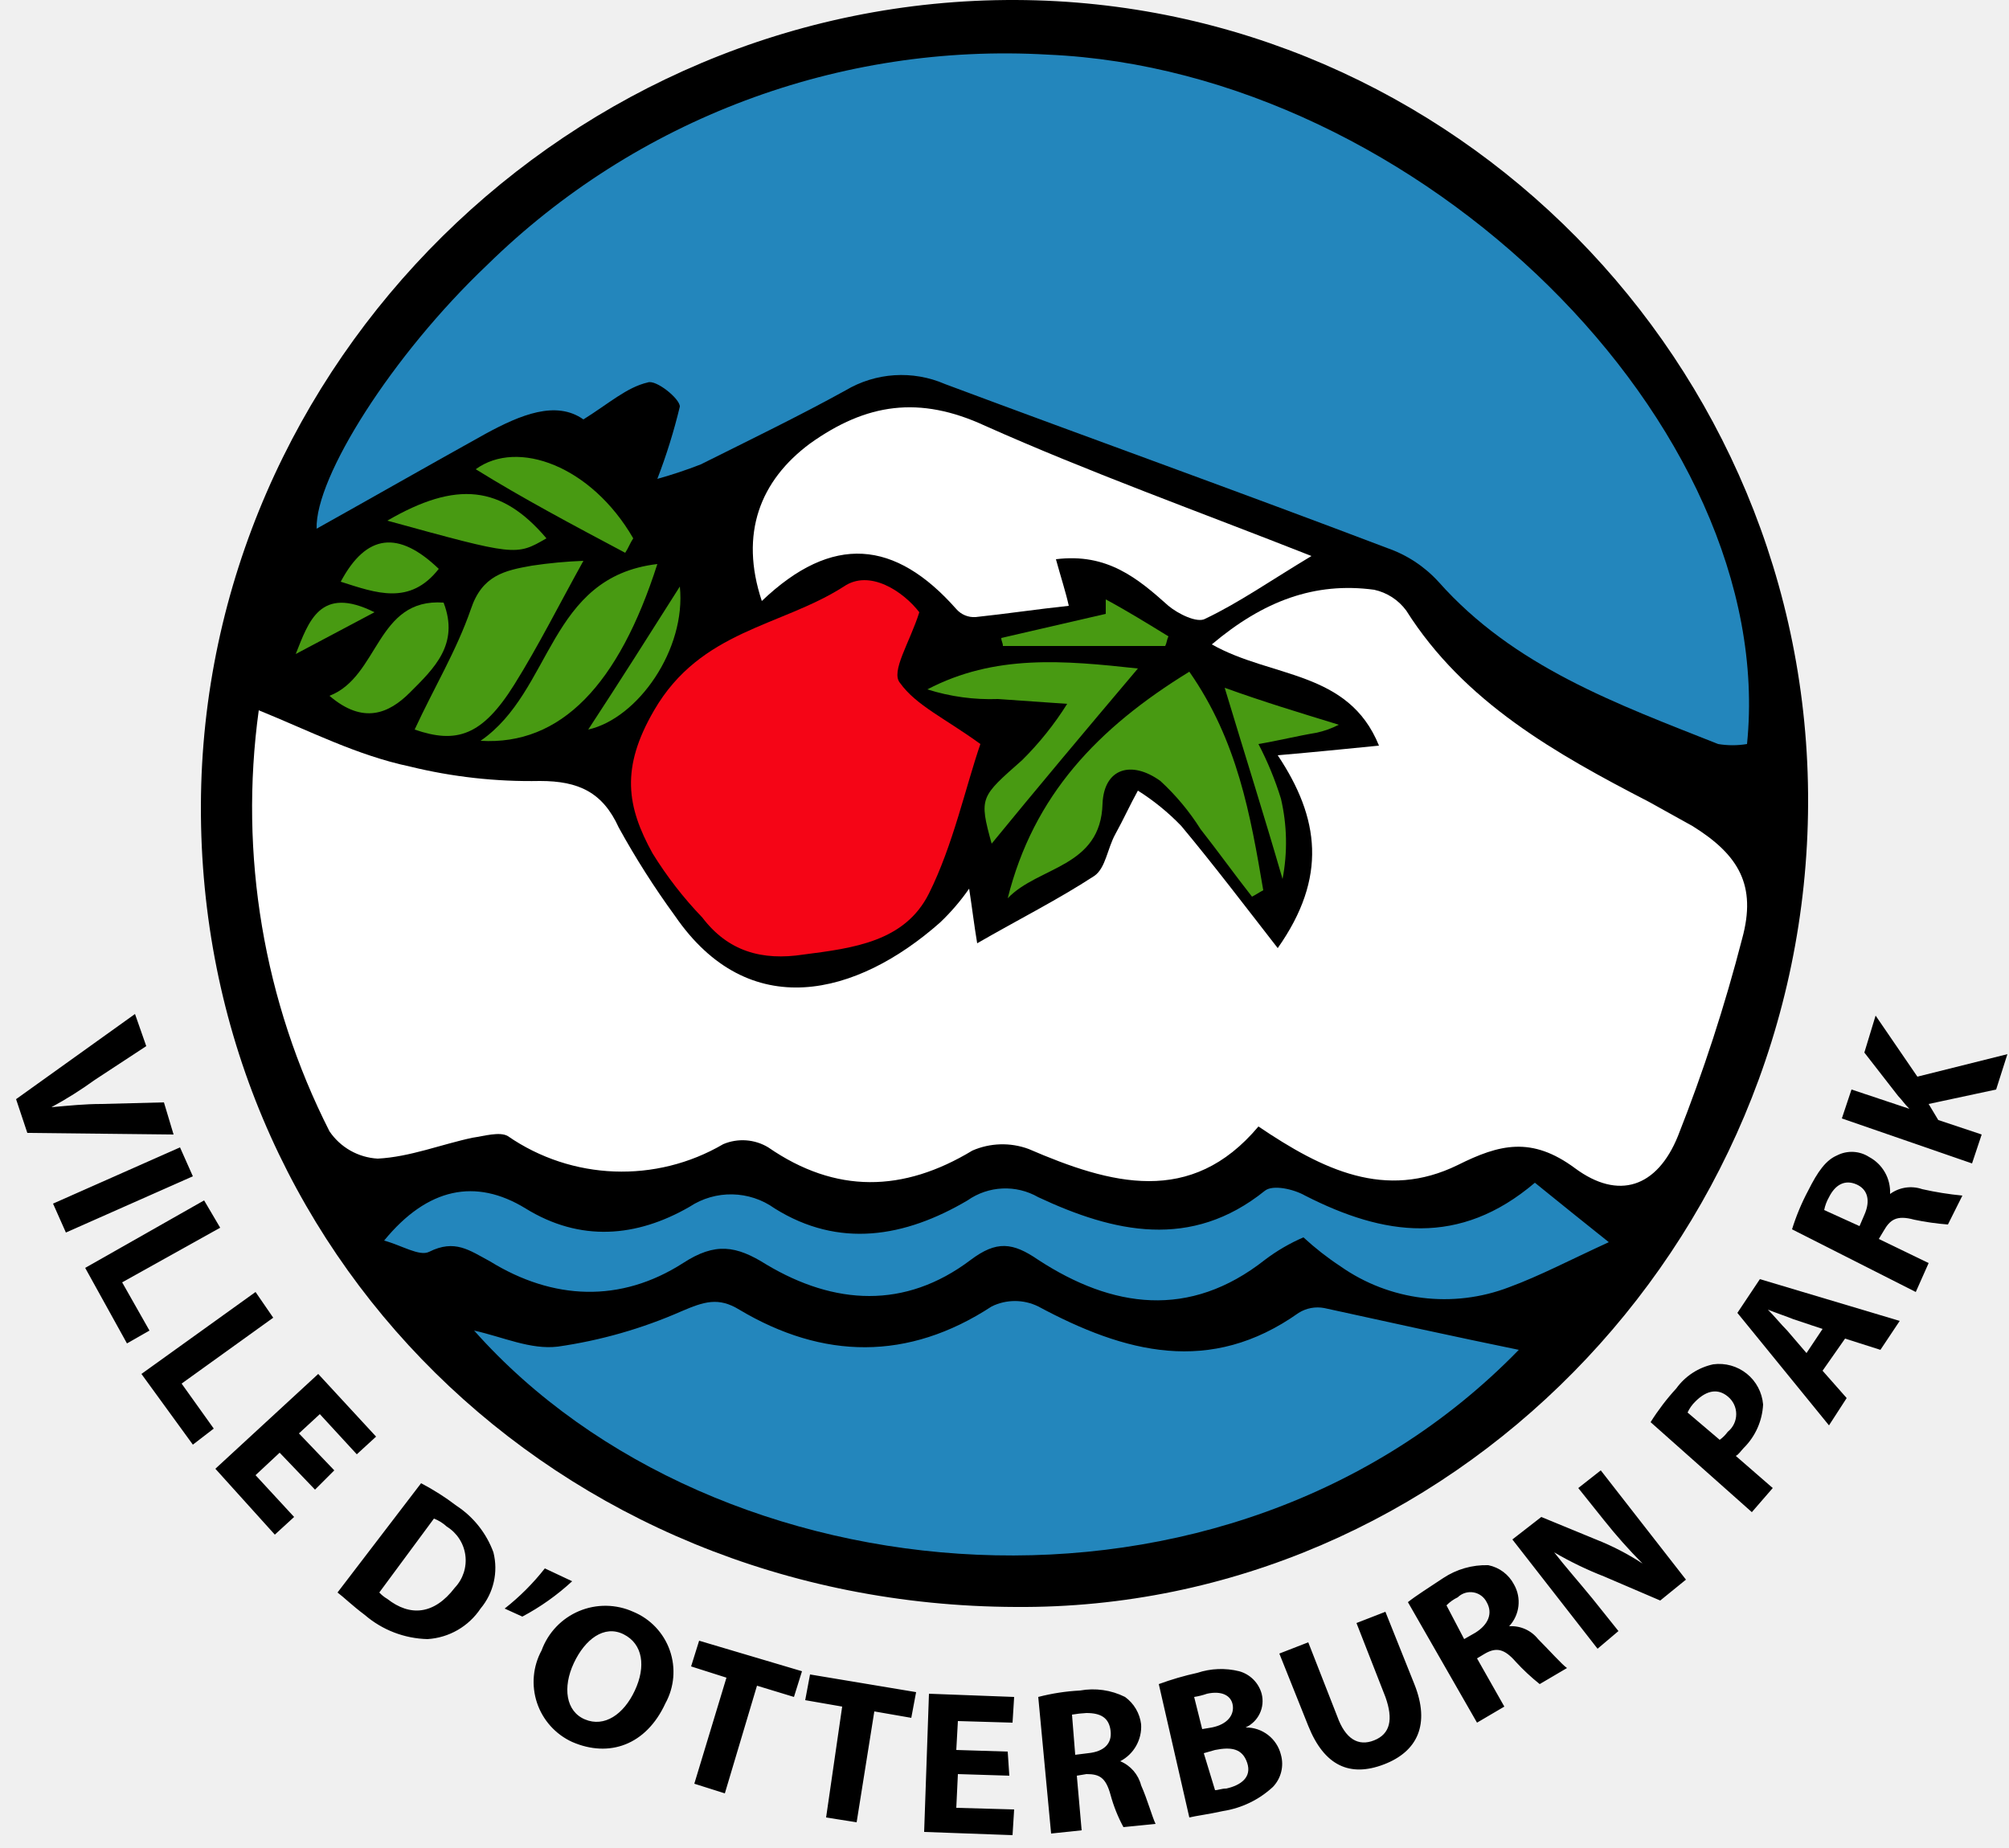
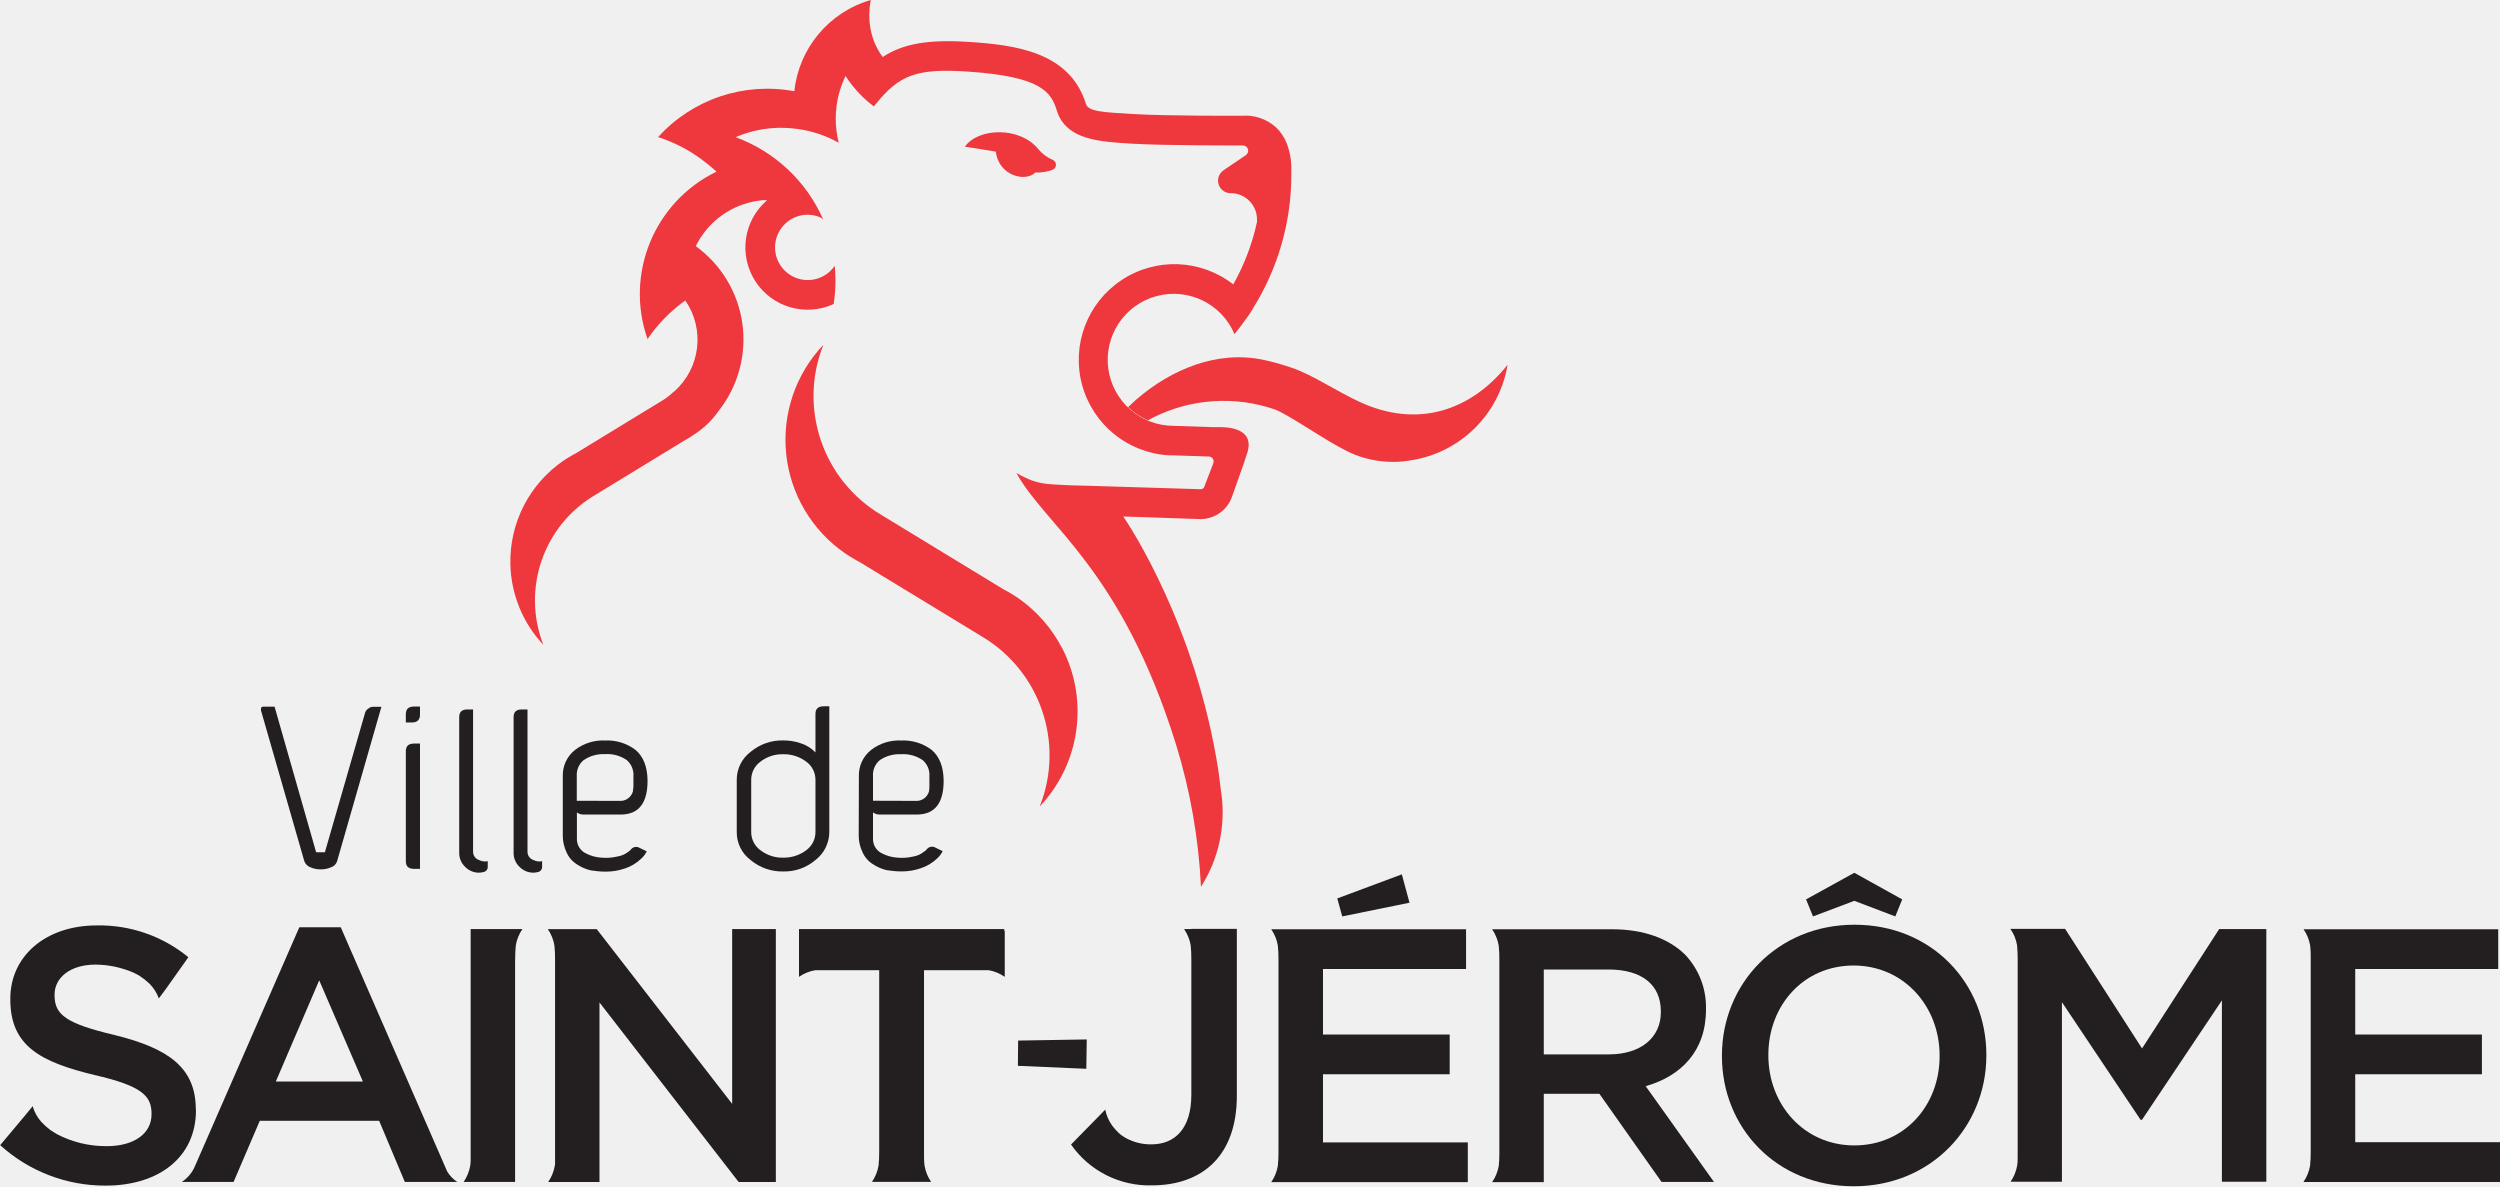
- <svg xmlns="http://www.w3.org/2000/svg" id="Layer_1" data-name="Layer 1" viewBox="0 0 125 115">
-   <path d="M112.5,50c-.1,27.5-22.4,50.2-49.3,50-28.6-.1-50.8-22.1-50.7-49.9C12.6,22.6,35.6-.1,63.2,0,90.4.1,112.6,22.6,112.5,50Z" />
-   <path d="M16.1,44.2a44.51,44.51,0,0,0,4.4,26.2,3.88,3.88,0,0,0,3,1.7c2-.1,4-.9,5.9-1.3.7-.1,1.7-.4,2.2-.1a12.49,12.49,0,0,0,13.4.5,3.09,3.09,0,0,1,2.8.2c4.2,2.9,8.4,2.8,12.7.2a4.69,4.69,0,0,1,3.5-.1c5.1,2.2,10.1,3.6,14.3-1.4,4,2.7,7.9,4.6,12.4,2.4,2.6-1.3,4.6-1.8,7.3.2s5.1,1.2,6.4-2a104.1,104.1,0,0,0,4-12.3c.9-3.3-.2-5.2-3.1-7l-2.7-1.5c-5.8-3-11.5-6.2-15.1-11.9a3.36,3.36,0,0,0-2-1.3c-3.7-.5-6.9.7-10.1,3.4,3.7,2.1,8.5,1.6,10.4,6.3-2,.2-4,.4-6.3.6,2.6,3.9,3.1,7.6,0,12-2.1-2.7-4-5.2-6-7.6a14.41,14.41,0,0,0-2.7-2.2c-.5.9-.9,1.8-1.4,2.7s-.6,2.1-1.3,2.6c-2.3,1.5-4.7,2.7-7.3,4.2-.2-1.2-.3-2.1-.5-3.4a13.69,13.69,0,0,1-1.8,2.1C53.3,62,46.6,63.7,42,57a51.3,51.3,0,0,1-3.5-5.5c-1-2.2-2.5-2.9-4.9-2.9a31.47,31.47,0,0,1-8.1-.9C22.2,47,19.3,45.5,16.1,44.2Z" fill="#fff" />
-   <path d="M57.2,38.1c-1-1.3-3.1-2.7-4.7-1.6-3.9,2.5-8.9,2.7-11.8,7.7-2.1,3.6-1.7,6-.1,8.9a23.8,23.8,0,0,0,3.1,4c1.6,2.1,3.7,2.7,6.3,2.3,3.1-.4,6.3-.8,7.8-3.8s2.3-6.7,3.2-9.3c-2.2-1.6-4-2.4-5-3.8C55.4,41.8,56.6,40,57.2,38.1Z" fill="#f50516" />
-   <path d="M65.2,3.4A46,46,0,0,0,30.3,16.5c-5.9,5.6-10.7,13.2-10.6,16.4C23.1,31,26.6,29,30.2,27c2.2-1.2,4.4-2.1,6.1-.9,1.6-1,2.7-2,4-2.3.5-.2,2,1,2,1.5a35.85,35.85,0,0,1-1.4,4.5,28.45,28.45,0,0,0,2.7-.9c3-1.5,6.1-3,9-4.6a6.8,6.8,0,0,1,6.2-.4c9.1,3.4,18.3,6.7,27.5,10.2a7.77,7.77,0,0,1,3.2,2.1c4.7,5.3,11.1,7.6,17.4,10.1a5.42,5.42,0,0,0,1.8,0C110.7,26.5,88.3,4.4,65.2,3.4ZM80.8,81.7c-5.5,3.9-10.8,2.5-16.2-.4a3.28,3.28,0,0,0-2.9,0c-5.2,3.4-10.5,3.3-15.7.2-1.3-.8-2.2-.5-3.6.1a29.45,29.45,0,0,1-7.7,2.2c-1.7.2-3.4-.6-5.2-1,15,16.9,46.8,19.9,65,1.2-3.9-.8-8-1.7-12.1-2.6A2.22,2.22,0,0,0,80.8,81.7Zm.4-7.3c-.7-.4-2-.7-2.5-.3-4.6,3.7-9.4,2.6-14.1.4a4.1,4.1,0,0,0-4.4.2c-3.9,2.3-8,3-12,.5a4.67,4.67,0,0,0-5.3-.1c-3.3,1.9-6.8,2.2-10.2.1-3.1-1.9-6.1-1.3-8.8,2,1.1.3,2.2,1,2.8.7,1.6-.8,2.5-.1,3.8.6,3.9,2.4,8.1,2.6,12,.1,2-1.3,3.3-1.1,5.2.1,4.2,2.5,8.6,2.8,12.7-.3,1.6-1.2,2.6-1.1,4.2,0,4.6,3,9.4,3.7,14.1,0A11.57,11.57,0,0,1,81.1,77a18,18,0,0,0,2.3,1.8,11.25,11.25,0,0,0,10.5,1.3c1.9-.7,3.8-1.7,6.2-2.8-1.5-1.2-3-2.4-4.6-3.7C90.8,77.6,86.1,76.9,81.2,74.4Z" fill="#2386bc" />
-   <path d="M47.4,37.4c4.4-4.2,8.3-3.8,12.1.5a1.46,1.46,0,0,0,1.2.5c1.9-.2,3.9-.5,5.8-.7-.2-.9-.5-1.8-.8-2.9,3.2-.4,5.1,1.2,7,2.9.6.5,1.8,1.1,2.3.8,2.1-1,4.1-2.4,6.6-3.9-7.1-2.8-13.8-5.2-20.3-8.1-4.1-1.9-7.4-1.4-10.9,1.1C47.3,29.9,46,33.2,47.4,37.4Z" fill="#fff" />
-   <path d="M62.7,55.9c1.9-2,5.8-1.9,5.9-5.9.1-2.2,1.8-2.7,3.6-1.4a14.75,14.75,0,0,1,2.5,3c1.1,1.4,2.1,2.8,3.2,4.2.2-.1.5-.3.7-.4-.8-4.7-1.6-9.3-4.6-13.6C68.3,45.3,64.3,49.5,62.7,55.9Zm-5-13a13,13,0,0,0,4.4.6l4.3.3a19.53,19.53,0,0,1-2.8,3.5c-2.6,2.3-2.7,2.3-1.9,5.2,2.7-3.3,5.8-7,9.1-10.9C66.2,41.1,61.9,40.7,57.7,42.9Zm25.6,2.2c-2.6-.8-4.6-1.4-7.1-2.3,1.3,4.3,2.5,8.1,3.6,11.9a12,12,0,0,0-.1-5,20.24,20.24,0,0,0-1.4-3.4c1.2-.2,2.4-.5,3.6-.7A5.52,5.52,0,0,0,83.3,45.1ZM72.5,40.2c.1-.2.1-.4.2-.6-1.3-.8-2.6-1.6-3.9-2.3v.9l-6.5,1.5c0,.2.1.3.1.5Z" fill="#489a12" />
-   <path d="M32,42.6c1.5-2.4,2.8-5,4.3-7.7a29.06,29.06,0,0,0-3.2.3c-1.7.3-3.1.6-3.8,2.7-.9,2.6-2.3,4.9-3.5,7.5C28.4,46.3,30,45.8,32,42.6Zm-2.1,3.5c5,.3,8.6-3.5,11-11C34.1,35.9,34.4,43,29.9,46.1Zm-2.3-8.6c-4.2-.3-4,4.6-7.1,5.8,2.1,1.8,3.7,1.1,5-.2C27,41.6,28.6,40.1,27.6,37.5Zm6.4-4c-2.8-3.3-5.6-3.6-9.9-1.1C32.1,34.6,32.1,34.6,34,33.5Zm5.4,0c-2.6-4.5-7.2-6.2-9.8-4.3,2.9,1.8,6.1,3.5,9.3,5.2C39.1,34.1,39.2,33.8,39.4,33.5ZM27.3,35.4c-2.5-2.4-4.5-2.2-6.1.8C23.4,36.9,25.5,37.7,27.3,35.4Zm15,1.1c-1.9,3-3.8,6-5.7,8.9C39.7,44.7,42.7,40.4,42.3,36.5ZM18.4,40.7l4.9-2.6C19.9,36.4,19.2,38.7,18.4,40.7Z" fill="#489a12" />
-   <path d="M1,68.4l7.4-5.3.7,2L5.9,67.2a24.68,24.68,0,0,1-2.7,1.7h0c1.1-.1,2.1-.2,3.1-.2l3.9-.1.6,2-9.1-.1Zm11,4.8L4.1,76.7l-.8-1.8,7.9-3.5Zm.7,1.5,1,1.7L7.6,79.8l1.7,3-1.4.8L5.3,78.9Zm3.2,5.7L17,82l-5.7,4.1,2,2.8-1.3,1L8.8,85.5Zm3.7,12.3-2.2-2.3-1.5,1.4,2.4,2.6-1.2,1.1-3.7-4.1,6.4-5.9,3.6,3.9-1.2,1.1L19.9,88l-1.3,1.2,2.2,2.3Zm6.6-.4a15.39,15.39,0,0,1,2.2,1.4,5.89,5.89,0,0,1,2.3,2.9,3.94,3.94,0,0,1-.8,3.5,4.28,4.28,0,0,1-3.3,1.9,6.21,6.21,0,0,1-3.9-1.5c-.8-.6-1.3-1.1-1.7-1.4Zm-2.6,6.8a2.15,2.15,0,0,0,.5.4c1.4,1.1,2.9,1,4.2-.7a2.47,2.47,0,0,0-.5-3.8,2.5,2.5,0,0,0-.8-.5Zm12-.7a14.81,14.81,0,0,1-3.1,2.2l-1.1-.5a14.73,14.73,0,0,0,2.5-2.5Zm5.8,7.6c-1.2,2.6-3.5,3.4-5.8,2.4a4.11,4.11,0,0,1-1.9-5.7,4.22,4.22,0,0,1,5.7-2.4A4.05,4.05,0,0,1,41.4,106Zm-5.7-2.5c-.7,1.5-.5,3,.7,3.5s2.4-.3,3.1-1.8.5-2.9-.7-3.5S36.4,102,35.7,103.5Zm9.5.9-2.2-.7.5-1.6,6.4,1.9-.5,1.6-2.3-.7-2,6.7-1.9-.6Zm7.2,1.8-2.3-.4.3-1.6,6.6,1.1-.3,1.6-2.3-.4-1.1,6.9-1.9-.3Zm10.4,4.3-3.2-.1-.1,2.1,3.6.1-.1,1.6-5.5-.2.3-8.6,5.3.2-.1,1.6-3.4-.1-.1,1.8,3.2.1Zm1.8-4.9a13,13,0,0,1,2.6-.4,4.48,4.48,0,0,1,2.8.4,2.46,2.46,0,0,1,1,1.7,2.42,2.42,0,0,1-1.3,2.3h0a2.22,2.22,0,0,1,1.3,1.5c.4.9.7,2,.9,2.4l-2,.2a9.41,9.41,0,0,1-.8-2c-.3-1.1-.7-1.3-1.5-1.3l-.6.1.3,3.4-1.9.2Zm2.3,3.6.8-.1c1-.1,1.5-.6,1.4-1.4s-.6-1.1-1.5-1.1a7.7,7.7,0,0,0-.9.1Zm5.2-4.4a18.36,18.36,0,0,1,2.4-.7,4.68,4.68,0,0,1,2.6-.1,2,2,0,0,1,1.4,1.4,1.81,1.81,0,0,1-1,2.1h0a2.23,2.23,0,0,1,2.2,1.7,2.08,2.08,0,0,1-.5,2,5.9,5.9,0,0,1-3.1,1.5c-.9.2-1.7.3-2.1.4Zm2.7,2.8.6-.1c1-.2,1.4-.8,1.3-1.4s-.7-.9-1.6-.7a4.5,4.5,0,0,1-.8.2Zm.8,3.8c.2,0,.4-.1.7-.1.9-.2,1.6-.7,1.3-1.6s-1-1-2-.8l-.7.2Zm5.8-9.2,1.8,4.6c.5,1.4,1.3,1.9,2.3,1.5s1.2-1.3.7-2.7L84.4,101l1.8-.7,1.8,4.5c1,2.5.2,4.2-1.9,5s-3.7.1-4.7-2.4l-1.8-4.5Zm6.2-2.5c.5-.4,1.3-.9,2.2-1.5a4.82,4.82,0,0,1,2.8-.8,2.32,2.32,0,0,1,1.6,1.2,2.21,2.21,0,0,1-.3,2.6h0a2.12,2.12,0,0,1,1.8.8c.7.7,1.5,1.6,1.8,1.8l-1.7,1a13.28,13.28,0,0,1-1.5-1.4c-.7-.8-1.2-.9-1.9-.5l-.5.3,1.7,3-1.7,1Zm3.5,2.3.7-.4c.8-.5,1.1-1.2.7-1.9a1.13,1.13,0,0,0-1.8-.3,2.45,2.45,0,0,0-.7.5Zm8.3.6-5.3-6.8,1.8-1.4,3.4,1.4a16,16,0,0,1,2.9,1.5h0a32.71,32.71,0,0,1-2.4-2.7l-1.6-2,1.4-1.1,5.3,6.8-1.6,1.3-3.5-1.5a21.85,21.85,0,0,1-3.1-1.5h0c.7.9,1.5,1.8,2.4,2.9l1.6,2Zm3.3-14.1a14.49,14.49,0,0,1,1.6-2.1,3.82,3.82,0,0,1,2.3-1.5,2.75,2.75,0,0,1,3.1,2.5,4.09,4.09,0,0,1-1.2,2.7c-.2.2-.3.4-.5.5l2.3,2L109,94.1Zm4.3,1.1a2.24,2.24,0,0,0,.5-.5,1.41,1.41,0,0,0,0-2.2c-.6-.5-1.3-.4-2,.3a2.3,2.3,0,0,0-.5.7Zm6.4-4.3,1.5,1.7-1.1,1.7-5.7-7,1.4-2.1,8.7,2.6L117,84l-2.2-.7Zm0-2.6-1.8-.6c-.5-.2-1.1-.4-1.6-.6h0c.4.4.8.9,1.2,1.3l1.2,1.4Zm-1.9-6.2a13.84,13.84,0,0,1,1-2.4c.6-1.2,1.1-1.9,1.8-2.2a2,2,0,0,1,2,.1,2.47,2.47,0,0,1,1.3,2.3h0a2.19,2.19,0,0,1,2-.3,20.11,20.11,0,0,0,2.5.4l-.9,1.8a16.37,16.37,0,0,1-2.1-.3c-1.1-.3-1.5,0-1.9.7l-.3.5,3.1,1.5-.8,1.8Zm4.2-.2.3-.7c.4-.9.2-1.6-.5-1.9s-1.3,0-1.7.8a2.7,2.7,0,0,0-.3.8Zm-1.1-6.7.6-1.8,3.6,1.2h0c-.3-.3-.5-.6-.7-.8L116,65.5l.7-2.3,2.6,3.8,5.6-1.4-.7,2.2-4.2.9.6,1,2.7.9-.6,1.8Z" />
+ <svg xmlns="http://www.w3.org/2000/svg" id="Layer_1" data-name="Layer 1" viewBox="0 0 572.28 271.55">
+   <g id="_Group_" data-name="&lt;Group&gt;">
+     <g id="_Group_2" data-name="&lt;Group&gt;">
+       <path id="_Path_" data-name="&lt;Path&gt;" d="M311.08,91.93c-5.43-2.55-10.74-6.18-15.29-7.71a54.93,54.93,0,0,0-6.39-1.81c-10.87-2.36-21.38,2.28-29.09,8.88-.72.62-1.4,1.27-2.07,1.92a15.07,15.07,0,0,0,4.54,3c.42-.23.83-.46,1.26-.67a36,36,0,0,1,27.79-1.81c3.22,1.18,11.3,7,16.75,9.66A23.72,23.72,0,0,0,323,105.37,26.52,26.52,0,0,0,345.1,83.51C336.79,93.93,324.56,98.24,311.08,91.93Z" fill="#ef373e" />
+       <path id="_Path_2" data-name="&lt;Path&gt;" d="M237,39.48a9.75,9.75,0,0,0,4.07-.66A1.24,1.24,0,0,0,241,36.6a8.66,8.66,0,0,1-3.24-2.37c-4.24-5.35-13.86-5-16.88-.65,0,0,5.58.85,7.08,1.13C228.63,40.37,234.9,41.71,237,39.48Z" fill="#ef373e" />
+       <path id="_Path_3" data-name="&lt;Path&gt;" d="M243.16,148.43A31.85,31.85,0,0,0,233,136.86h0l-.3-.18c-.18-.12-.34-.25-.52-.36l-1.69-1c-.21-.12-.43-.23-.65-.34l-27.75-16.9-.34-.21a31.63,31.63,0,0,1-13.27-38.94,31.58,31.58,0,0,0,5,47.76h0l.3.18c.18.12.34.25.52.36l1.69,1,.65.35,27.75,16.89.34.21A31.63,31.63,0,0,1,238,184.62a31.61,31.61,0,0,0,5.18-36.19Z" fill="#ef373e" />
+     </g>
+     <g id="_Group_3" data-name="&lt;Group&gt;">
+       <path id="_Path_4" data-name="&lt;Path&gt;" d="M279.57,181.52l-.06-.39-.61-4.74c-5.11-33-20.21-55.87-21.77-58.16l7.3.24,8.38.29,2,.07a7.65,7.65,0,0,0,7.26-5.27h0l2.51-7.08,1-3c1.36-4.61-2.86-5.62-5.77-5.7-1,0-1.91,0-3,0h.93l-9.09-.3h-.06a15.11,15.11,0,1,1,14-21c.94-1.16,1.86-2.34,2.7-3.56C286,72,286.5,71.17,287,70.3a57.61,57.61,0,0,0,8.6-30.38l0-.8a16.2,16.2,0,0,0-1.05-6.31,10.06,10.06,0,0,0-2.52-3.71,10.31,10.31,0,0,0-7.68-2.6c-1.65,0-17.71.05-25-.4-6.51-.4-10.35-.49-10.79-2.4-3.75-11.92-16.39-13.42-26.72-14.1-9.34-.61-15.07.37-19.79,3.45a16.25,16.25,0,0,1-2-3.65A16.56,16.56,0,0,1,199,3.45,17,17,0,0,1,199.34,0a24.41,24.41,0,0,0-17.51,20.89,33.67,33.67,0,0,0-31.18,10.49,34.75,34.75,0,0,1,9.92,5.08v0l0,0A36.33,36.33,0,0,1,164,39.3a31.13,31.13,0,0,0-15.77,38.32,35.24,35.24,0,0,1,8.64-8.84,15.81,15.81,0,0,1-2.47,20.77l-.25.18-.15.14c-.14.14-.31.28-.47.42l-.18.16a13.35,13.35,0,0,1-1.56,1.13l-.11.06-17.59,10.74-2.32,1.42c-.19.1-.39.19-.58.3l-1.49.88c-.16.1-.31.22-.46.32l-.27.16h0a28,28,0,0,0-9,10.17,28.08,28.08,0,0,0-3.14,13.5,27.85,27.85,0,0,0,7.55,18.48,28,28,0,0,1,11.9-34.33l.3-.18,19.76-12.06.37-.22,1.15-.68c.14-.09.26-.18.4-.26s.31-.21.47-.31A20,20,0,0,0,164.55,94a26.35,26.35,0,0,0-5.28-37.65A19,19,0,0,1,170,46.82c.45-.16.9-.29,1.37-.42l.29-.07c.4-.11.81-.19,1.21-.27l.71-.11c.31,0,.61-.09.93-.12s.73,0,1.09,0a14.25,14.25,0,0,0,15.24,23.76,34.61,34.61,0,0,0,.41-5.32c0-1.16-.06-2.3-.17-3.43a7.48,7.48,0,1,1-6.18-11.69,7.33,7.33,0,0,1,3,.66l.54.42a35.11,35.11,0,0,0-20.05-18.83,26.39,26.39,0,0,1,10.45-2.15,26.09,26.09,0,0,1,3.57.25A26.38,26.38,0,0,1,192,32.68a22.16,22.16,0,0,1-.69-5.5,23.15,23.15,0,0,1,.19-2.9,22.28,22.28,0,0,1,2.06-6.89c.49.77,1,1.51,1.59,2.23a26.5,26.5,0,0,0,4.89,4.75l.43-.54c5.34-6.62,9.28-8.22,20.94-7.45,17.15,1.13,19.22,4.73,20.57,9.09l.22.65c2.48,5.88,9.41,6.3,16.74,6.76,7.87.48,25.41.41,25.59.42h0a1.2,1.2,0,0,1,.78,2.11l0,0-.08.07L280.05,39h0a2.87,2.87,0,0,0,1.64,5.22h.05a6,6,0,0,1,6,6c0,.2,0,.4,0,.6a51.23,51.23,0,0,1-5.43,14.28,21.9,21.9,0,1,0-14.75,39.13l.9,0,8.22.27h0a1.14,1.14,0,0,1,1.14,1.13,1.17,1.17,0,0,1-.08.37h0l0,.06h0l-1.9,4.93-.18.48h0a.87.87,0,0,1-.77.52l-25.69-.79s-8.48-.13-10.63-.59a13.72,13.72,0,0,1-2.32-.61,24.17,24.17,0,0,1-3.58-1.73c6.57,12.07,23.89,21.69,36.49,62A132.3,132.3,0,0,1,274.92,203,31.71,31.71,0,0,0,279.57,181.52Z" fill="#ef373e" />
+     </g>
+   </g>
+   <path id="_Path_5" data-name="&lt;Path&gt;" d="M167.6,252.69l-31-40h-9.43v.06l-.1-.06H125.4a9.36,9.36,0,0,1,1.51,3.7,28.29,28.29,0,0,1,.15,3.28v46.62c0,.22,0,.44-.06.58a9.29,9.29,0,0,1-1.52,3.71h11.75v-41.1l31.86,41.1h8.51V212.67h-10Z" fill="#231f20" />
+   <path id="_Path_6" data-name="&lt;Path&gt;" d="M229.9,212.67h-47v.26h0v9h0v1.68a9.29,9.29,0,0,1,3.71-1.52l.25,0h14.4v40.75h0v.72a28.19,28.19,0,0,1-.15,3.28,9.36,9.36,0,0,1-1.51,3.71h13.55a9.36,9.36,0,0,1-1.51-3.71,16.51,16.51,0,0,1-.12-1.75v-43h14.53l.25,0a9.2,9.2,0,0,1,3.7,1.52V222h0v-9l-.13.17Z" fill="#231f20" />
+   <path id="_Compound_Path_" data-name="&lt;Compound Path&gt;" d="M390.52,231.11V231a17.49,17.49,0,0,0-4.8-12.49c-3.72-3.64-9.42-5.79-16.7-5.79H341.56a9.36,9.36,0,0,1,1.51,3.7,28.29,28.29,0,0,1,.15,3.28v44.7a23.61,23.61,0,0,1-.14,2.5,9.29,9.29,0,0,1-1.52,3.71h11.83V250.38h12.73l14.23,20.18h12l-15.63-21.92C384.81,246.33,390.52,240.62,390.52,231.11Zm-37.13,10.25V221.93h14.8c7.53,0,12,3.39,12,9.59v.17c0,5.87-4.63,9.67-11.91,9.67Z" fill="#231f20" />
+   <path id="_Compound_Path_2" data-name="&lt;Compound Path&gt;" d="M424.52,211.68c-17.78,0-30.35,13.64-30.35,29.93v.17c0,16.29,12.4,29.77,30.18,29.77s30.35-13.65,30.35-29.94v-.16C454.7,225.16,442.3,211.68,424.52,211.68ZM444,241.78c0,11.24-8,20.42-19.52,20.42s-19.68-9.34-19.68-20.59v-.16c0-11.25,8-20.43,19.51-20.43S444,230.37,444,241.61Z" fill="#231f20" />
+   <path id="_Path_7" data-name="&lt;Path&gt;" d="M490.34,240l-17.61-27.37H461.89v0l0,0H460.2a9.28,9.28,0,0,1,1.52,3.7,30.69,30.69,0,0,1,.15,3.28v45.64c0,.61-.06,1.22-.12,1.56a9.36,9.36,0,0,1-1.51,3.71H472V229.41l18,26.92h.33L508.62,229v41.52h10.17V212.67H508Z" fill="#231f20" />
+   <path id="_Path_8" data-name="&lt;Path&gt;" d="M539.14,261.46V245.91h29v-9.09h-29v-15h32.73v-9.1H527.31a9.36,9.36,0,0,1,1.51,3.7,19.38,19.38,0,0,1,.13,2v45.16a28.19,28.19,0,0,1-.15,3.28,9.36,9.36,0,0,1-1.51,3.71h45v-9.1Z" fill="#231f20" />
+   <path id="_Path_9" data-name="&lt;Path&gt;" d="M272.71,212.67h-1.66a9.36,9.36,0,0,1,1.51,3.7,28.29,28.29,0,0,1,.15,3.28v.73h0v30.25c0,7.69-3.72,11.33-9.18,11.33a11.92,11.92,0,0,1-5.59-1.33,12.33,12.33,0,0,1-1.34-.84,12.76,12.76,0,0,1-2-2.12A9.25,9.25,0,0,1,253,254l-1.25,1.29L245.17,262a21.82,21.82,0,0,0,18.53,9.34c5.79,0,10.67-1.73,14.06-5.12s5.37-8.52,5.37-15.39v-38.2H272.71Z" fill="#231f20" />
+   <path id="_Path_10" data-name="&lt;Path&gt;" d="M44.82,253.93c0-9.59-6.37-14-18.61-17-11.08-2.64-13.72-4.63-13.72-9.09v-.17c0-3.8,3.47-6.86,9.42-6.86a22.38,22.38,0,0,1,8.77,1.89l1.25.67a15.7,15.7,0,0,1,2.29,1.81,9.22,9.22,0,0,1,2.14,3.37L38,226.34h0l5.12-7.22a32.1,32.1,0,0,0-21-7.28c-11.49,0-19.76,6.87-19.76,16.79v.17c0,10.66,6.94,14.3,19.26,17.28,10.75,2.48,13.07,4.71,13.07,8.85v.16c0,4.39-4,7.28-10.25,7.28a24.22,24.22,0,0,1-11.47-2.78l-1.43-.9a15.61,15.61,0,0,1-2.15-1.95,9.24,9.24,0,0,1-1.91-3.52l-1.57,1.92-5.87,7a35.68,35.68,0,0,0,24.15,9.26c12.15,0,20.67-6.45,20.67-17.28Z" fill="#231f20" />
+   <path id="_Compound_Path_3" data-name="&lt;Compound Path&gt;" d="M102.37,268.17,78,212.26H68.52L44.69,266.8a8.09,8.09,0,0,1-3.07,3.76H53.47l6-14H86.79l5.88,14h12A7.51,7.51,0,0,1,102.37,268.17Zm-39.23-20.6,9.93-23.16,10,23.16Z" fill="#231f20" />
+   <polygon id="_Path_11" data-name="&lt;Path&gt;" points="322.65 206.64 320.9 200.15 306.12 205.66 307.26 209.78 322.65 206.64" fill="#231f20" />
+   <polygon id="_Path_12" data-name="&lt;Path&gt;" points="424.47 206.21 433.86 209.78 435.44 205.88 424.47 199.79 413.43 205.88 415.02 209.78 424.47 206.21" fill="#231f20" />
+   <polygon id="_Path_13" data-name="&lt;Path&gt;" points="248.77 237.94 233.06 238.2 233.01 243.98 248.67 244.66 248.77 237.94" fill="#231f20" />
+   <path id="_Path_14" data-name="&lt;Path&gt;" d="M302.85,245.91h29v-9.09h-29v-15H335.6v-9.1H291a9.36,9.36,0,0,1,1.51,3.7,28.29,28.29,0,0,1,.15,3.28v43.2h0v.72a28.19,28.19,0,0,1-.15,3.28,9.36,9.36,0,0,1-1.51,3.71h45v-9.1H302.85Z" fill="#231f20" />
+   <path id="_Path_15" data-name="&lt;Path&gt;" d="M117.93,219.65a28.29,28.29,0,0,1,.15-3.28,9.36,9.36,0,0,1,1.51-3.7H107.74v53.07a8.52,8.52,0,0,1-.1,1.11,9.36,9.36,0,0,1-1.51,3.71h11.78V219.64Z" fill="#231f20" />
+   <g id="_Group_4" data-name="&lt;Group&gt;">
+     <path id="_Compound_Path_4" data-name="&lt;Compound Path&gt;" d="M71.05,198.53a2.3,2.3,0,0,1-1.38-1.37L59.85,163a1.6,1.6,0,0,1-.06-1q.06-.24.66-.24h2.4l9.52,33.34h2l9.22-32a1.71,1.71,0,0,1,.72-.89,1.67,1.67,0,0,1,1.14-.42h1.86L77.16,197.16a2.12,2.12,0,0,1-1.38,1.37,5.7,5.7,0,0,1-2.34.48A5.83,5.83,0,0,1,71.05,198.53Z" fill="#231f20" />
+     <path id="_Compound_Path_5" data-name="&lt;Compound Path&gt;" d="M92.9,163.47c0-1.15.62-1.73,1.86-1.73h1.38v1.85c0,1.19-.62,1.79-1.86,1.79H92.9Zm0,8.47c0-1.15.62-1.73,1.86-1.73h1.38v28.68H94.76c-1.24,0-1.86-.57-1.86-1.73Z" fill="#231f20" />
+     <path id="_Compound_Path_6" data-name="&lt;Compound Path&gt;" d="M108.29,194.9a2,2,0,0,0,1.44,2,3,3,0,0,0,1.92.24v1.26a1.16,1.16,0,0,1-.84,1.19,4.6,4.6,0,0,1-1.2.18,4.4,4.4,0,0,1-3.17-1.37,4.31,4.31,0,0,1-1.32-3.16V164.13c0-1.16.62-1.73,1.86-1.73h1.31Z" fill="#231f20" />
+     <path id="_Compound_Path_7" data-name="&lt;Compound Path&gt;" d="M120.75,194.9a2,2,0,0,0,1.43,2,3,3,0,0,0,1.92.24v1.26a1.16,1.16,0,0,1-.84,1.19,4.6,4.6,0,0,1-1.2.18,4.44,4.44,0,0,1-3.17-1.37,4.31,4.31,0,0,1-1.32-3.16V164.13c0-1.16.62-1.73,1.86-1.73h1.32Z" fill="#231f20" />
+     <path id="_Compound_Path_8" data-name="&lt;Compound Path&gt;" d="M128.83,177.66a7.36,7.36,0,0,1,2.81-6,10.44,10.44,0,0,1,6.89-2.15,10.64,10.64,0,0,1,6.94,2.15q2.64,2.21,2.76,6.8.12,8-6.17,8h-8.38a2.52,2.52,0,0,1-1.62-.48v6a3.6,3.6,0,0,0,2,3.34,8.69,8.69,0,0,0,3.53,1,11.16,11.16,0,0,0,3.65-.24A5.27,5.27,0,0,0,143.8,195a2.26,2.26,0,0,0,.72-.66,1.52,1.52,0,0,1,1.91-.24l1.62.78a5.57,5.57,0,0,1-1.32,1.73,9.83,9.83,0,0,1-3.71,2.2,13.35,13.35,0,0,1-4.37.72,16.93,16.93,0,0,1-1.8-.09c-.56-.06-1.12-.13-1.67-.21a9.9,9.9,0,0,1-3.12-1.37,6.11,6.11,0,0,1-2.39-2.8,8.65,8.65,0,0,1-.84-3.7Zm12.87,5.67a3,3,0,0,0,3.18-2.15A10.79,10.79,0,0,0,145,180c0-.58,0-1.36,0-2.36a4.45,4.45,0,0,0-1.5-3.63,7.84,7.84,0,0,0-5-1.38,8,8,0,0,0-4.91,1.38,4.37,4.37,0,0,0-1.56,3.63v5.67Z" fill="#231f20" />
+     <path id="_Compound_Path_9" data-name="&lt;Compound Path&gt;" d="M186.67,163.41c0-1.15.62-1.73,1.86-1.73h1.31v28.74a8.13,8.13,0,0,1-3.23,6.5,10.93,10.93,0,0,1-7.36,2.57,11.24,11.24,0,0,1-7.37-2.57,7.94,7.94,0,0,1-3.23-6.5V178.5a8,8,0,0,1,3.23-6.44,11.24,11.24,0,0,1,7.37-2.57,12.24,12.24,0,0,1,3.89.6,8.13,8.13,0,0,1,3.53,2.15Zm0,15.09a5.09,5.09,0,0,0-2-4.06,8.45,8.45,0,0,0-5.38-1.79,8.21,8.21,0,0,0-5.33,1.79,5.09,5.09,0,0,0-2,4.06v11.92a5.12,5.12,0,0,0,2,4.12,8.21,8.21,0,0,0,5.33,1.79,8.45,8.45,0,0,0,5.38-1.79,5.12,5.12,0,0,0,2-4.12Z" fill="#231f20" />
+     <path id="_Compound_Path_10" data-name="&lt;Compound Path&gt;" d="M196.61,177.66a7.36,7.36,0,0,1,2.81-6,10.44,10.44,0,0,1,6.89-2.15,10.69,10.69,0,0,1,6.95,2.15q2.63,2.21,2.75,6.8.12,8-6.17,8h-8.38a2.52,2.52,0,0,1-1.62-.48v6a3.6,3.6,0,0,0,2,3.34,8.69,8.69,0,0,0,3.53,1,11.16,11.16,0,0,0,3.65-.24,5.27,5.27,0,0,0,2.52-1.13,2.26,2.26,0,0,0,.72-.66,1.52,1.52,0,0,1,1.91-.24l1.62.78a5.57,5.57,0,0,1-1.32,1.73,9.83,9.83,0,0,1-3.71,2.2,13.35,13.35,0,0,1-4.37.72,16.93,16.93,0,0,1-1.8-.09c-.56-.06-1.11-.13-1.67-.21a9.9,9.9,0,0,1-3.12-1.37,6.17,6.17,0,0,1-2.39-2.8,8.65,8.65,0,0,1-.84-3.7Zm12.87,5.67a3,3,0,0,0,3.18-2.15,8.62,8.62,0,0,0,.09-1.16c0-.58,0-1.36,0-2.36a4.45,4.45,0,0,0-1.5-3.63,7.82,7.82,0,0,0-5-1.38A8,8,0,0,0,201.4,174a4.37,4.37,0,0,0-1.56,3.63v5.67Z" fill="#231f20" />
+   </g>
</svg>
